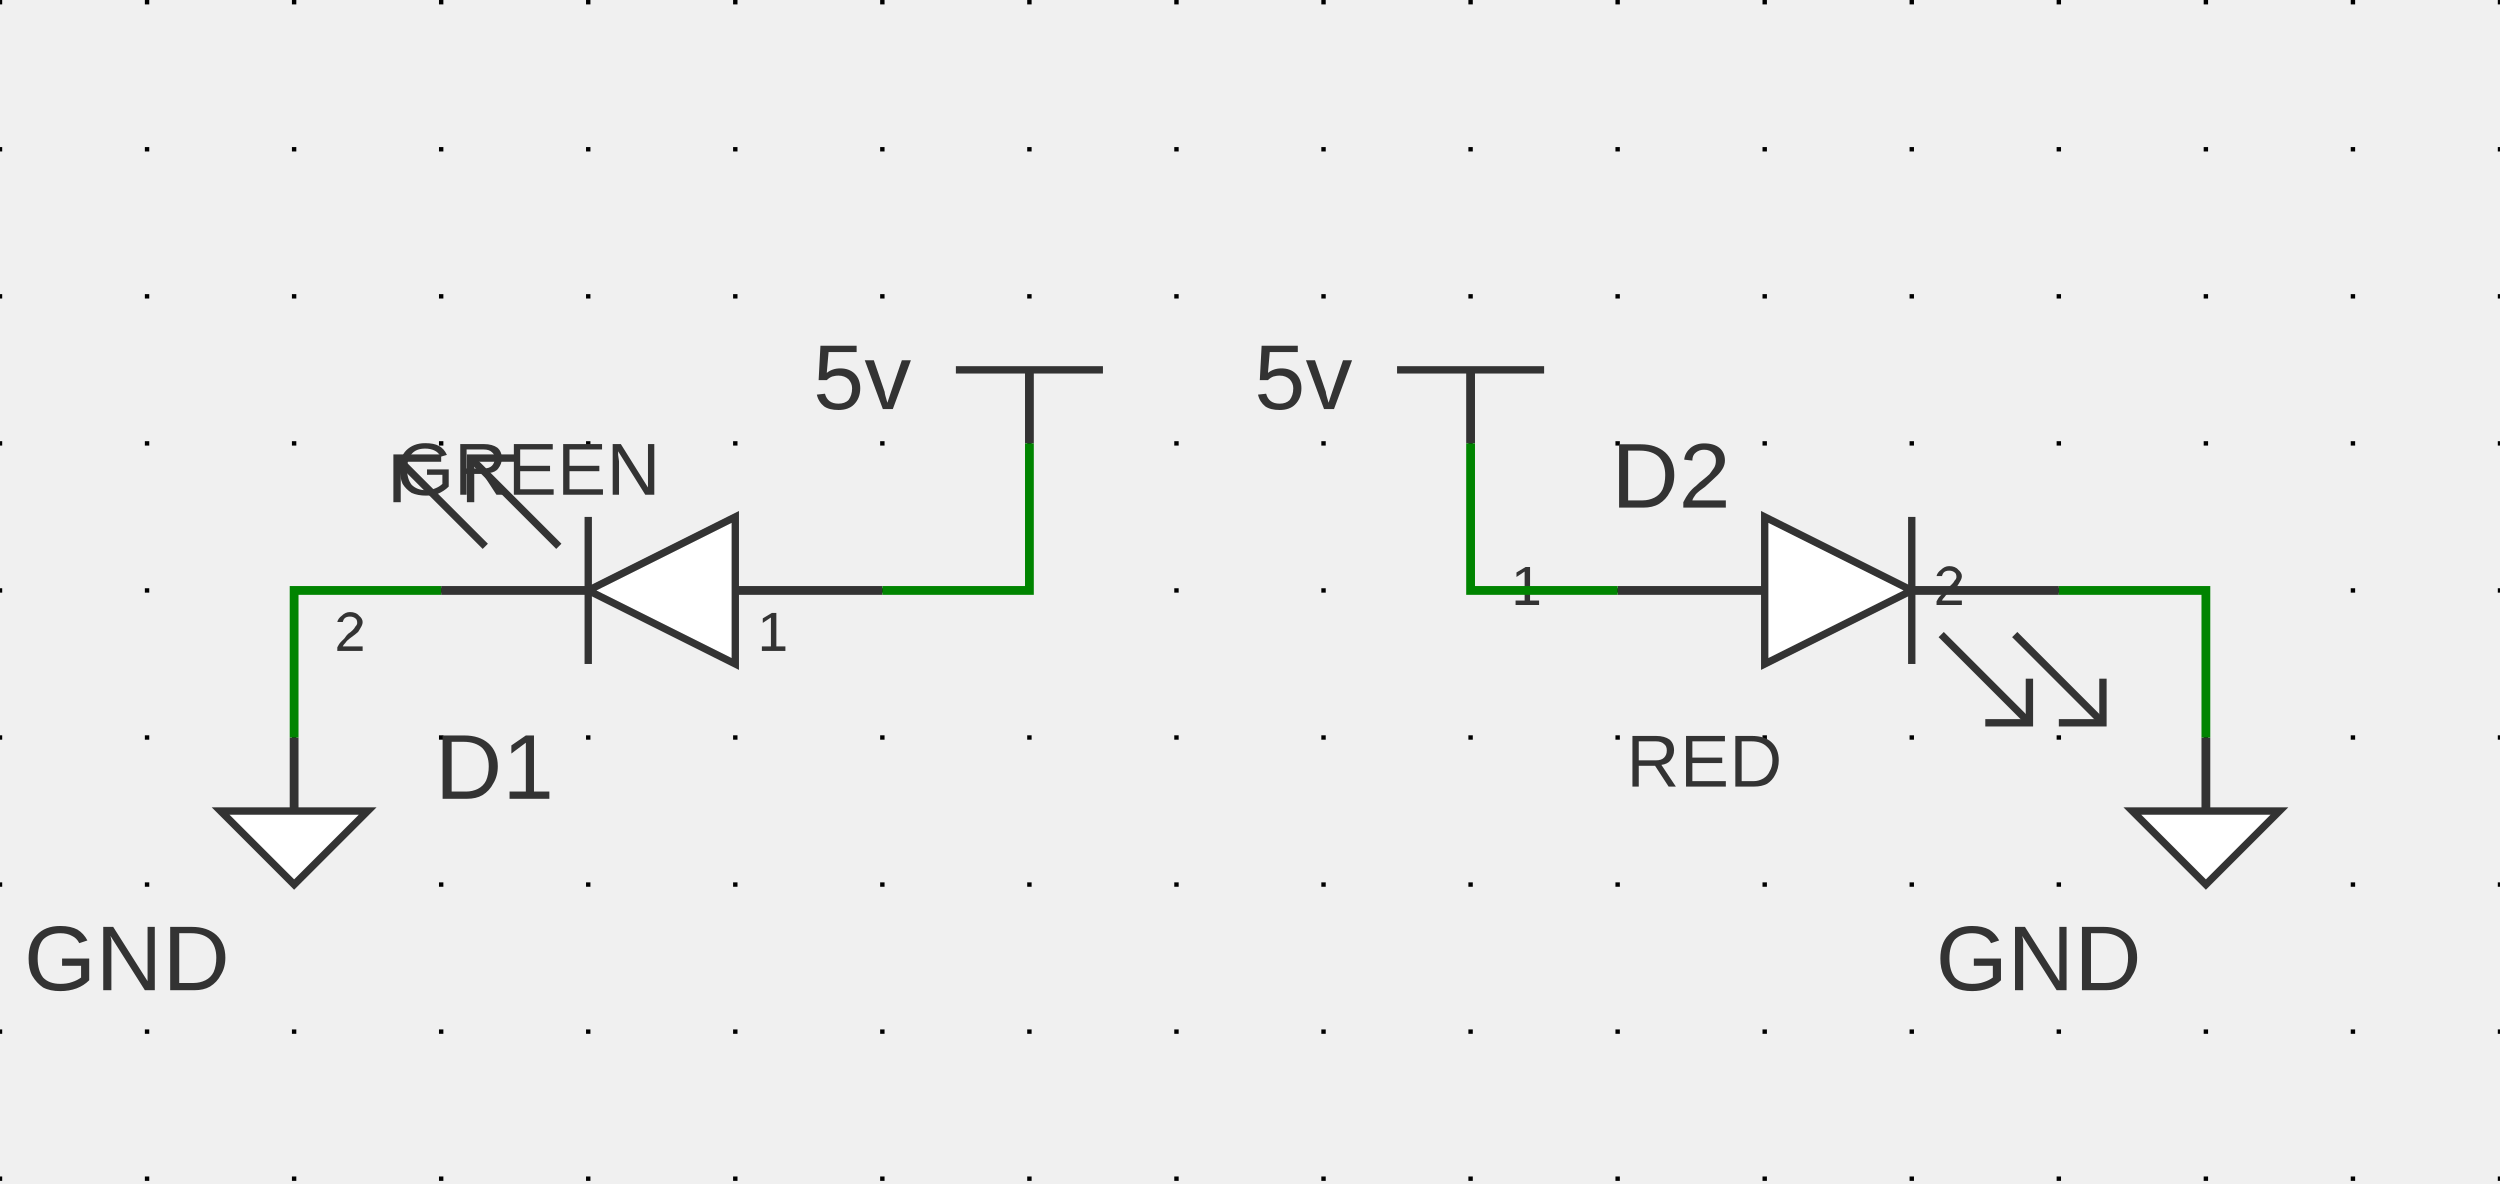
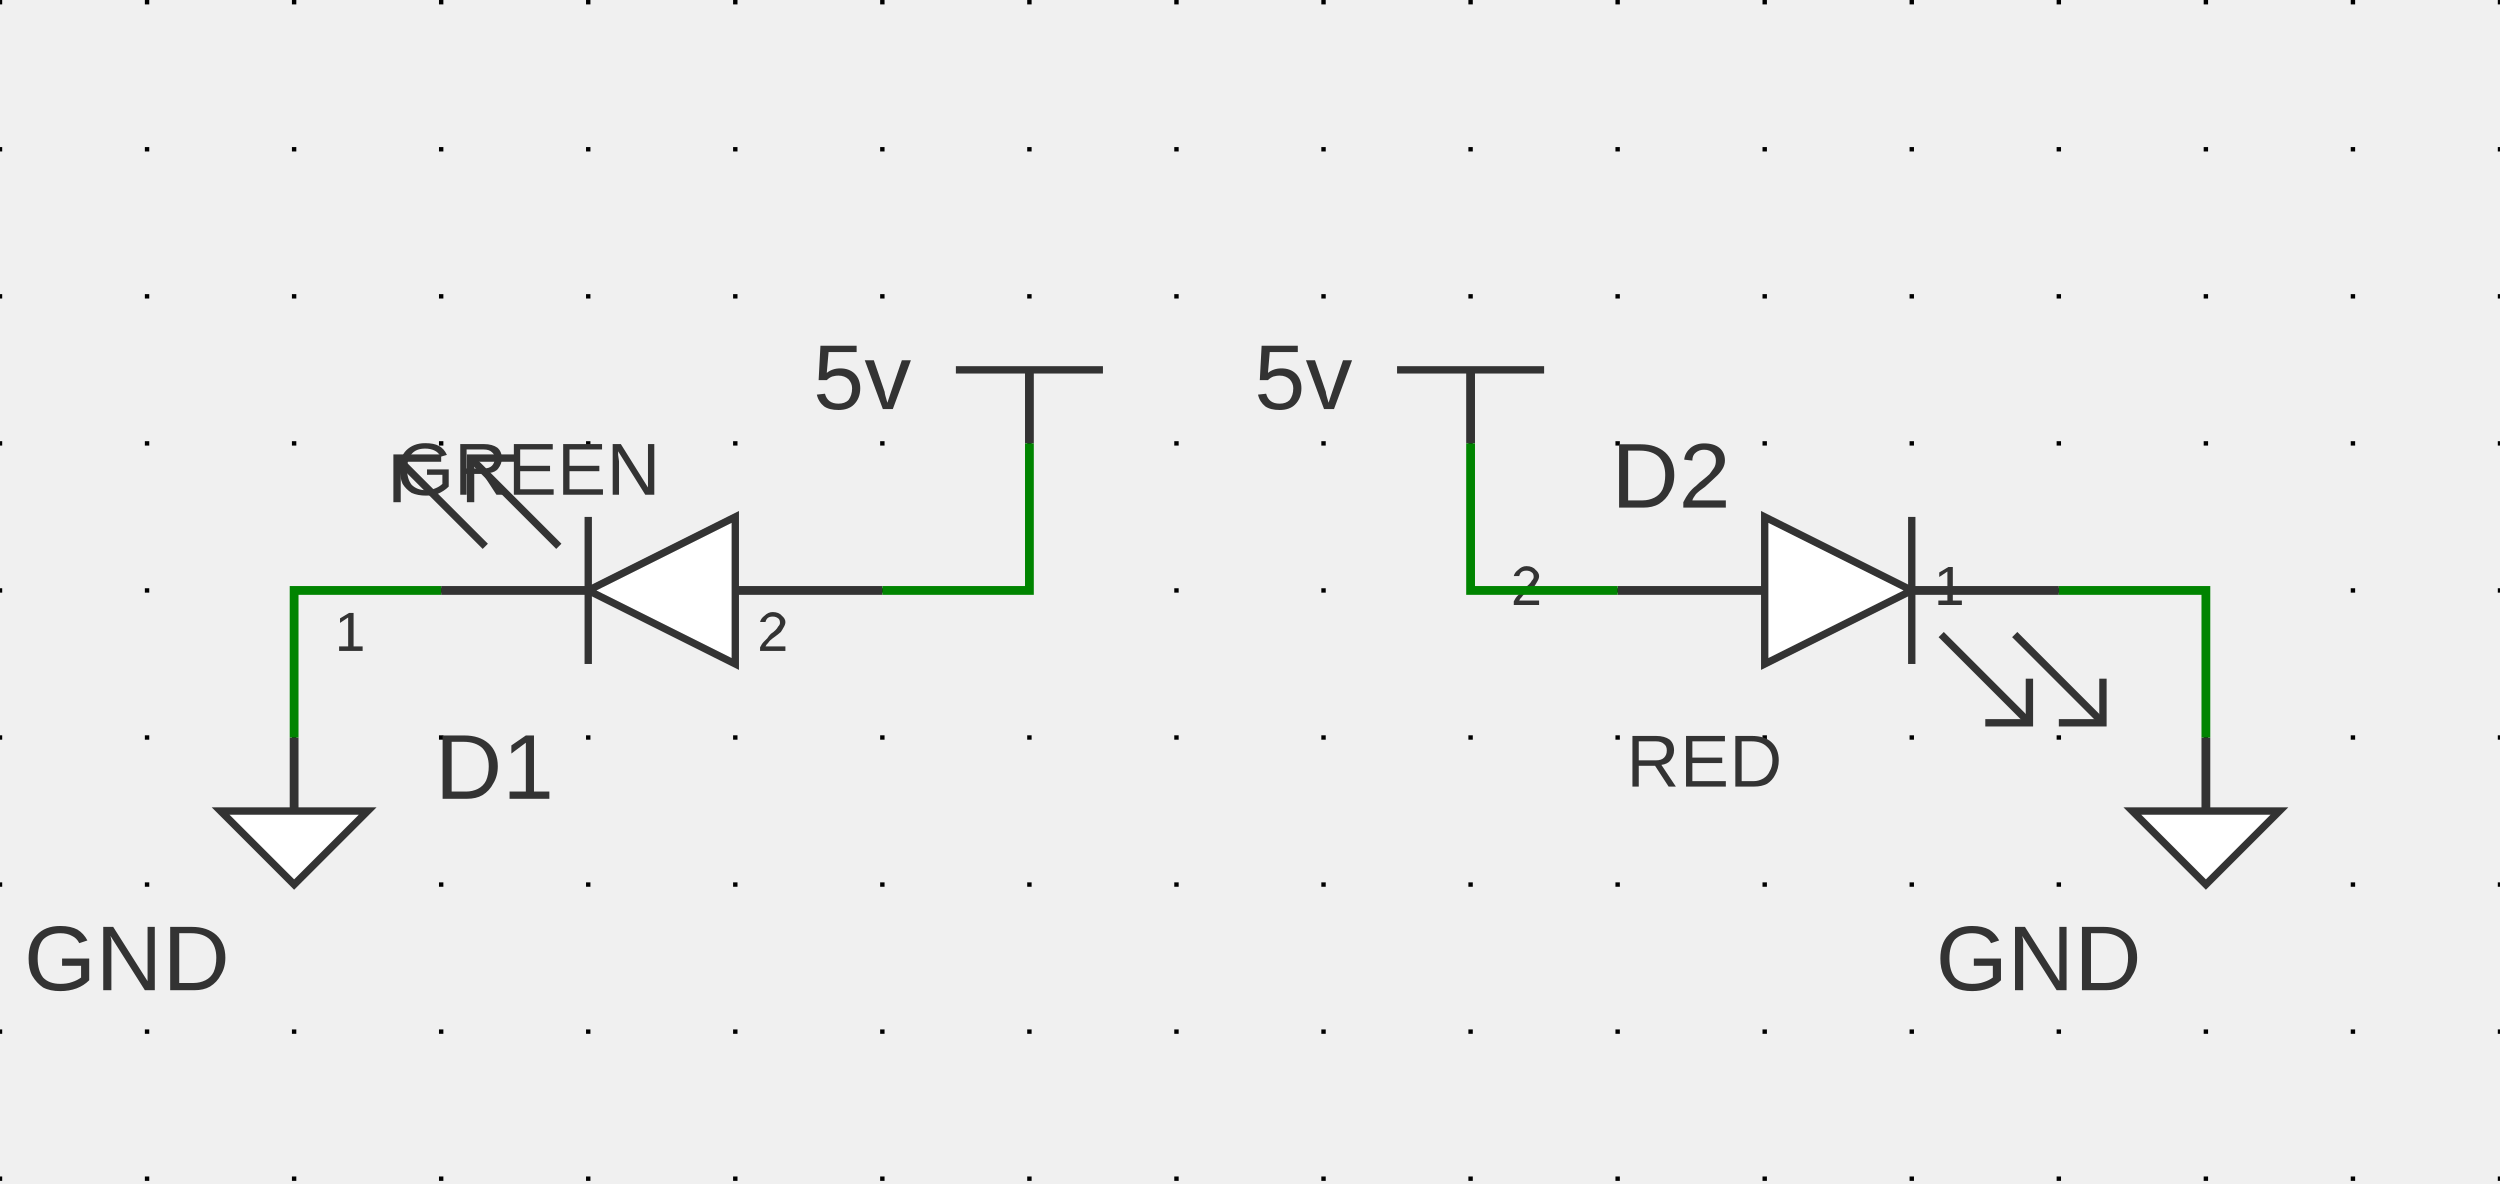
<svg xmlns="http://www.w3.org/2000/svg" xmlns:ns1="http://svgjs.dev/svgjs" version="1.1" width="407.973" height="193.067" viewBox="-2.54 -2.578 43.18 20.434">
  <g id="sheet-0" class="sheet" transform="matrix(1,0,0,1,0,0)">
    <g class="sheet-elements" transform="matrix(1,0,0,1,0,0)">
      <g transform="matrix(1,0,0,1,0,0)" class="grid">
        <path d="M -2.54 -2.578 L -2.54 17.856 M 0 -2.578 L 0 17.856 M 2.54 -2.578 L 2.54 17.856 M 5.08 -2.578 L 5.08 17.856 M 7.62 -2.578 L 7.62 17.856 M 10.16 -2.578 L 10.16 17.856 M 12.7 -2.578 L 12.7 17.856 M 15.24 -2.578 L 15.24 17.856 M 17.78 -2.578 L 17.78 17.856 M 20.32 -2.578 L 20.32 17.856 M 22.86 -2.578 L 22.86 17.856 M 25.4 -2.578 L 25.4 17.856 M 27.94 -2.578 L 27.94 17.856 M 30.48 -2.578 L 30.48 17.856 M 33.02 -2.578 L 33.02 17.856 M 35.56 -2.578 L 35.56 17.856 M 38.1 -2.578 L 38.1 17.856 M 40.64 -2.578 L 40.64 17.856" stroke-dasharray="0.076,2.464" stroke-width="0.076" stroke="#000000" />
      </g>
      <g transform="matrix(1,0,0,1,2.54,11.43)">
        <g>
          <path d="M -1.27 0 L 1.27 0 L 0 1.27 Z" stroke-width="0.127" stroke="#333333" fill="#ffffff" />
          <path d="M 0 -1.27 L 0 0" stroke-width="0.152" stroke="#333333" />
          <g transform="matrix(1,0,0,1,0,2.54)">
            <text fill="#333333" font-family="Arial" font-size="1.6" text-anchor="middle" dominant-baseline="central" font-weight="regular" xml:space="preserve" transform="matrix(1,0,0,1,0,0)" ns1:data="{&quot;leading&quot;:&quot;1.3&quot;}">
              <tspan dy="0" x="0" ns1:data="{&quot;newLined&quot;:true}">GND</tspan>
            </text>
          </g>
        </g>
      </g>
      <g transform="matrix(1,0,0,1,8.89,7.62)">
        <g>
          <path d="M 1.27 -1.27 L 1.27 1.27 L -1.27 0 Z" stroke-width="0.127" stroke="#333333" fill="#ffffff" />
          <path d="M -1.27 1.27 L -1.27 -1.27" stroke-width="0.127" stroke="#333333" fill="none" />
          <path d="M -1.778 -0.762 L -3.302 -2.286" stroke-width="0.127" stroke="#333333" fill="none" />
          <path d="M -3.302 -1.524 L -3.302 -2.286 L -2.54 -2.286" stroke-width="0.127" stroke="#333333" fill="none" />
          <path d="M -3.048 -0.762 L -4.572 -2.286" stroke-width="0.127" stroke="#333333" fill="none" />
          <path d="M -4.572 -1.524 L -4.572 -2.286 L -3.81 -2.286" stroke-width="0.127" stroke="#333333" fill="none" />
+           <path d="M -3.81 0 L -1.27 0" stroke-width="0.152" stroke="#333333" />
          <path d="M 3.81 0 L 1.27 0" stroke-width="0.152" stroke="#333333" />
-           <path d="M -3.81 0 L -1.27 0" stroke-width="0.152" stroke="#333333" />
-           <g transform="matrix(1,0,0,1,1.651,0.381)">
-             <text fill="#333333" font-family="Arial" font-size="0.96" text-anchor="start" dominant-baseline="hanging" font-weight="regular" xml:space="preserve" transform="matrix(1,0,0,1,0,0)" ns1:data="{&quot;leading&quot;:&quot;1.3&quot;}">
+           <g transform="matrix(1,0,0,1,-1.651,0.381)">
+             <text fill="#333333" font-family="Arial" font-size="0.96" text-anchor="end" dominant-baseline="hanging" font-weight="regular" xml:space="preserve" transform="matrix(1,0,0,1,0,0)" ns1:data="{&quot;leading&quot;:&quot;1.3&quot;}">
              <tspan dy="0" x="0" ns1:data="{&quot;newLined&quot;:true}">1</tspan>
            </text>
          </g>
-           <g transform="matrix(1,0,0,1,-1.651,0.381)">
-             <text fill="#333333" font-family="Arial" font-size="0.96" text-anchor="end" dominant-baseline="hanging" font-weight="regular" xml:space="preserve" transform="matrix(1,0,0,1,0,0)" ns1:data="{&quot;leading&quot;:&quot;1.3&quot;}">
+           <g transform="matrix(1,0,0,1,1.651,0.381)">
+             <text fill="#333333" font-family="Arial" font-size="0.96" text-anchor="start" dominant-baseline="hanging" font-weight="regular" xml:space="preserve" transform="matrix(1,0,0,1,0,0)" ns1:data="{&quot;leading&quot;:&quot;1.3&quot;}">
              <tspan dy="0" x="0" ns1:data="{&quot;newLined&quot;:true}">2</tspan>
            </text>
          </g>
          <g transform="matrix(1,0,0,1,0,2.54)">
            <text fill="#333333" font-family="Arial" font-size="1.6" text-anchor="middle" dominant-baseline="text-top" font-weight="regular" xml:space="preserve" transform="matrix(1,0,0,1,0,0)" ns1:data="{&quot;leading&quot;:&quot;1.3&quot;}">
              <tspan dy="0" x="0" ns1:data="{&quot;newLined&quot;:true}">D1</tspan>
            </text>
          </g>
          <g transform="matrix(1,0,0,1,0,-2.54)">
            <text fill="#333333" font-family="Arial" font-size="1.28" text-anchor="middle" dominant-baseline="hanging" font-weight="regular" xml:space="preserve" transform="matrix(1,0,0,1,0,0)" ns1:data="{&quot;leading&quot;:&quot;1.3&quot;}">
              <tspan dy="0" x="0" ns1:data="{&quot;newLined&quot;:true}">GREEN</tspan>
            </text>
          </g>
        </g>
      </g>
      <g transform="matrix(1,0,0,1,15.24,3.81)">
        <g>
          <path d="M -1.27 0 L 1.27 0" stroke-width="0.127" stroke="#333333" fill="none" />
          <path d="M 0 1.27 L 0 0" stroke-width="0.152" stroke="#333333" />
          <g transform="matrix(1,0,0,1,0,-0.381)">
            <text fill="#333333" font-family="Arial" font-size="1.6" text-anchor="middle" dominant-baseline="text-top" font-weight="regular" xml:space="preserve" transform="matrix(1,0,0,1,0,0)" ns1:data="{&quot;leading&quot;:&quot;1.3&quot;}">
              <tspan dy="0" x="0" ns1:data="{&quot;newLined&quot;:true}">5v</tspan>
            </text>
          </g>
        </g>
      </g>
      <g transform="matrix(1,0,0,1,22.86,3.81)">
        <g>
          <path d="M -1.27 0 L 1.27 0" stroke-width="0.127" stroke="#333333" fill="none" />
          <path d="M 0 1.27 L 0 0" stroke-width="0.152" stroke="#333333" />
          <g transform="matrix(1,0,0,1,0,-0.381)">
            <text fill="#333333" font-family="Arial" font-size="1.6" text-anchor="middle" dominant-baseline="text-top" font-weight="regular" xml:space="preserve" transform="matrix(1,0,0,1,0,0)" ns1:data="{&quot;leading&quot;:&quot;1.3&quot;}">
              <tspan dy="0" x="0" ns1:data="{&quot;newLined&quot;:true}">5v</tspan>
            </text>
          </g>
        </g>
      </g>
      <g transform="matrix(1,0,0,1,29.21,7.62)">
        <g>
          <path d="M -1.27 1.27 L -1.27 -1.27 L 1.27 0 Z" stroke-width="0.127" stroke="#333333" fill="#ffffff" />
          <path d="M 1.27 -1.27 L 1.27 1.27" stroke-width="0.127" stroke="#333333" fill="none" />
          <path d="M 1.778 0.762 L 3.302 2.286" stroke-width="0.127" stroke="#333333" fill="none" />
          <path d="M 3.302 1.524 L 3.302 2.286 L 2.54 2.286" stroke-width="0.127" stroke="#333333" fill="none" />
          <path d="M 3.048 0.762 L 4.572 2.286" stroke-width="0.127" stroke="#333333" fill="none" />
          <path d="M 4.572 1.524 L 4.572 2.286 L 3.81 2.286" stroke-width="0.127" stroke="#333333" fill="none" />
+           <path d="M 3.81 0 L 1.27 0" stroke-width="0.152" stroke="#333333" />
          <path d="M -3.81 0 L -1.27 0" stroke-width="0.152" stroke="#333333" />
-           <path d="M 3.81 0 L 1.27 0" stroke-width="0.152" stroke="#333333" />
-           <g transform="matrix(1,0,0,1,-1.651,-0.381)">
-             <text fill="#333333" font-family="Arial" font-size="0.96" text-anchor="end" dominant-baseline="text-top" font-weight="regular" xml:space="preserve" transform="matrix(1,0,0,1,0,0)" ns1:data="{&quot;leading&quot;:&quot;1.3&quot;}">
+           <g transform="matrix(1,0,0,1,1.651,-0.381)">
+             <text fill="#333333" font-family="Arial" font-size="0.96" text-anchor="start" dominant-baseline="text-top" font-weight="regular" xml:space="preserve" transform="matrix(1,0,0,1,0,0)" ns1:data="{&quot;leading&quot;:&quot;1.3&quot;}">
              <tspan dy="0" x="0" ns1:data="{&quot;newLined&quot;:true}">1</tspan>
            </text>
          </g>
-           <g transform="matrix(1,0,0,1,1.651,-0.381)">
-             <text fill="#333333" font-family="Arial" font-size="0.96" text-anchor="start" dominant-baseline="text-top" font-weight="regular" xml:space="preserve" transform="matrix(1,0,0,1,0,0)" ns1:data="{&quot;leading&quot;:&quot;1.3&quot;}">
+           <g transform="matrix(1,0,0,1,-1.651,-0.381)">
+             <text fill="#333333" font-family="Arial" font-size="0.96" text-anchor="end" dominant-baseline="text-top" font-weight="regular" xml:space="preserve" transform="matrix(1,0,0,1,0,0)" ns1:data="{&quot;leading&quot;:&quot;1.3&quot;}">
              <tspan dy="0" x="0" ns1:data="{&quot;newLined&quot;:true}">2</tspan>
            </text>
          </g>
          <g transform="matrix(1,0,0,1,0,-2.54)">
            <text fill="#333333" font-family="Arial" font-size="1.6" text-anchor="middle" dominant-baseline="hanging" font-weight="regular" xml:space="preserve" transform="matrix(1,0,0,1,0,0)" ns1:data="{&quot;leading&quot;:&quot;1.3&quot;}">
              <tspan dy="0" x="0" ns1:data="{&quot;newLined&quot;:true}">D2</tspan>
            </text>
          </g>
          <g transform="matrix(1,0,0,1,0,2.54)">
            <text fill="#333333" font-family="Arial" font-size="1.28" text-anchor="middle" dominant-baseline="text-top" font-weight="regular" xml:space="preserve" transform="matrix(1,0,0,1,0,0)" ns1:data="{&quot;leading&quot;:&quot;1.3&quot;}">
              <tspan dy="0" x="0" ns1:data="{&quot;newLined&quot;:true}">RED</tspan>
            </text>
          </g>
        </g>
      </g>
      <g transform="matrix(1,0,0,1,35.56,11.43)">
        <g>
          <path d="M -1.27 0 L 1.27 0 L 0 1.27 Z" stroke-width="0.127" stroke="#333333" fill="#ffffff" />
          <path d="M 0 -1.27 L 0 0" stroke-width="0.152" stroke="#333333" />
          <g transform="matrix(1,0,0,1,0,2.54)">
            <text fill="#333333" font-family="Arial" font-size="1.6" text-anchor="middle" dominant-baseline="central" font-weight="regular" xml:space="preserve" transform="matrix(1,0,0,1,0,0)" ns1:data="{&quot;leading&quot;:&quot;1.3&quot;}">
              <tspan dy="0" x="0" ns1:data="{&quot;newLined&quot;:true}">GND</tspan>
            </text>
          </g>
        </g>
      </g>
      <g>
        <path d="M2.54 10.16L2.54 7.62L5.08 7.62M33.02 7.62L35.56 7.62L35.56 10.16 " stroke-linecap="butt" stroke-opacity="0.3" stroke-width="0.279" fill="none" />
        <path d="M12.7 7.62L15.24 7.62L15.24 5.08M22.86 5.08L22.86 7.62L25.4 7.62 " stroke-linecap="butt" stroke-opacity="0.3" stroke-width="0.279" fill="none" />
      </g>
      <g>
        <path d="M2.54 10.16L2.54 7.62L5.08 7.62M33.02 7.62L35.56 7.62L35.56 10.16 " stroke-linecap="butt" stroke-width="0.152" stroke="#008400" fill="none" />
        <path d="M12.7 7.62L15.24 7.62L15.24 5.08M22.86 5.08L22.86 7.62L25.4 7.62 " stroke-linecap="butt" stroke-width="0.152" stroke="#008400" fill="none" />
      </g>
      <g />
    </g>
  </g>
</svg>
